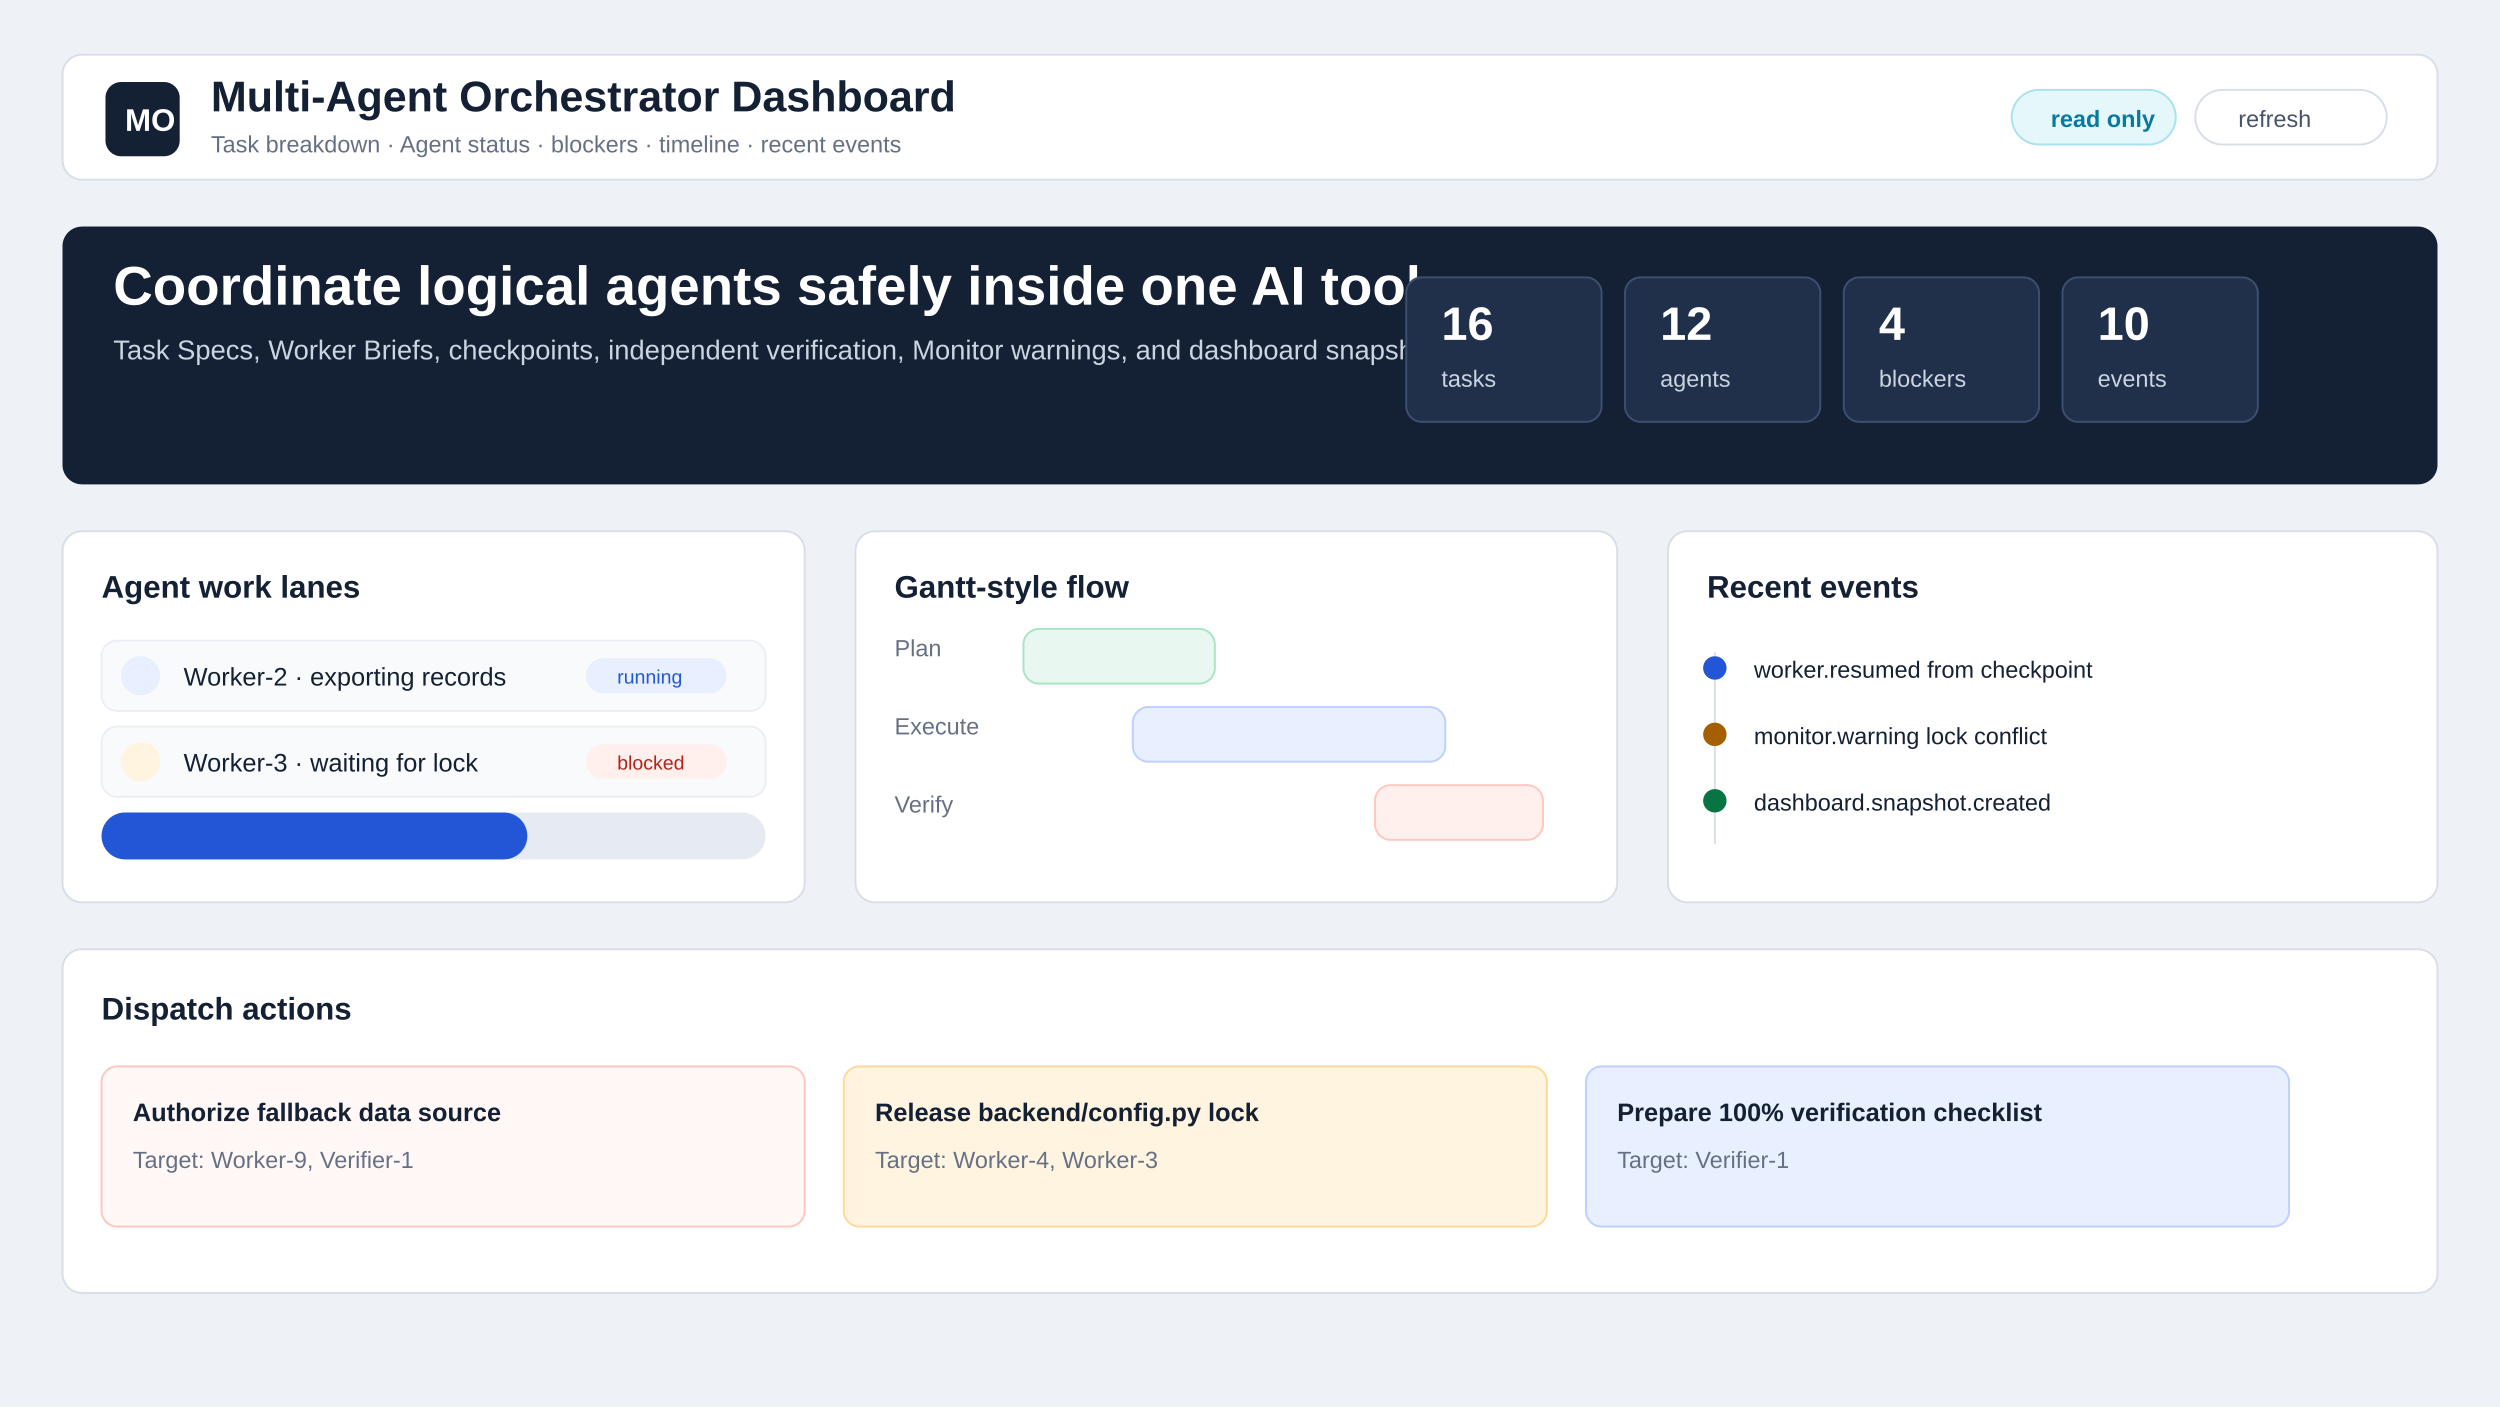
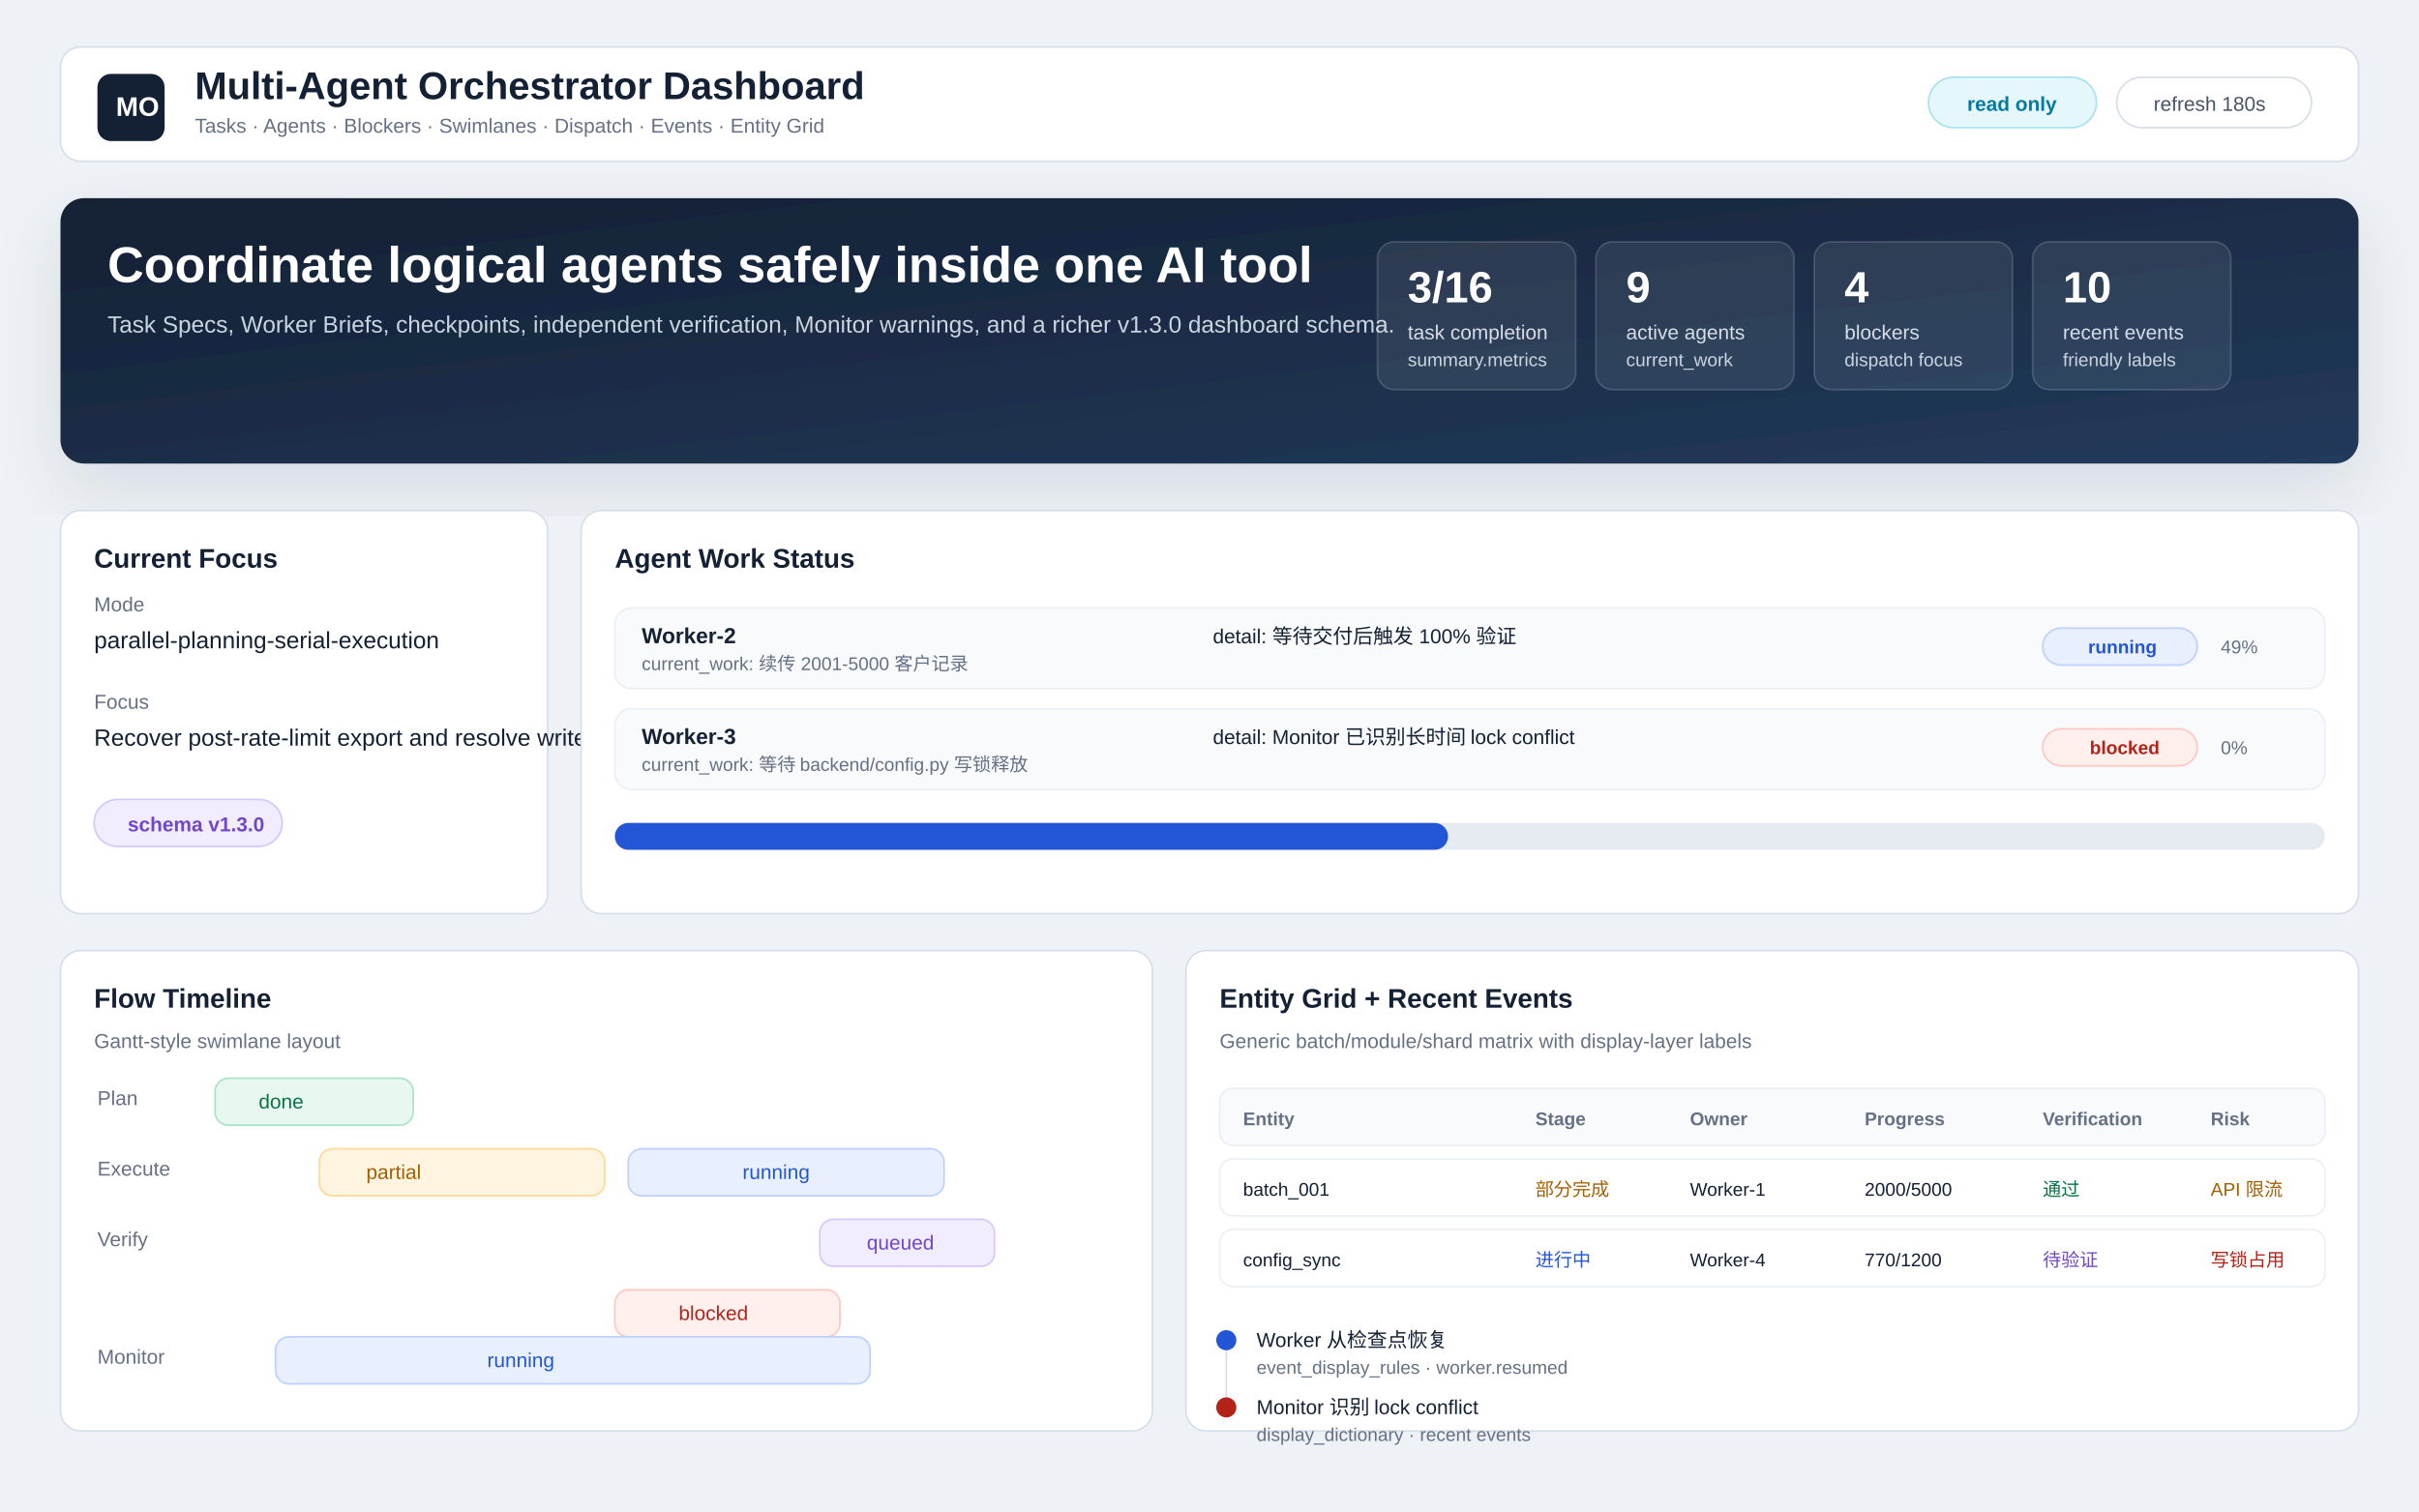
- <svg xmlns="http://www.w3.org/2000/svg" width="1280" height="720" viewBox="0 0 1280 720" role="img" aria-label="Multi-Agent Orchestrator dashboard preview">
-   <rect width="1280" height="720" fill="#eef2f6" />
-   <rect x="32" y="28" width="1216" height="64" rx="10" fill="#ffffff" stroke="#d8dee8" />
-   <rect x="54" y="42" width="38" height="38" rx="8" fill="#142033" />
-   <text x="64" y="67" font-family="Segoe UI,Arial" font-size="16" font-weight="700" fill="#ffffff">MO</text>
-   <text x="108" y="57" font-family="Segoe UI,Arial" font-size="22" font-weight="700" fill="#142033">Multi-Agent Orchestrator Dashboard</text>
-   <text x="108" y="78" font-family="Segoe UI,Arial" font-size="12" fill="#667085">Task breakdown · Agent status · blockers · timeline · recent events</text>
-   <rect x="1030" y="46" width="84" height="28" rx="14" fill="#e5f7fb" stroke="#a8e2ee" />
-   <text x="1050" y="65" font-family="Segoe UI,Arial" font-size="12" font-weight="700" fill="#067a9f">read only</text>
-   <rect x="1124" y="46" width="98" height="28" rx="14" fill="#ffffff" stroke="#d8dee8" />
-   <text x="1146" y="65" font-family="Segoe UI,Arial" font-size="12" fill="#475467">refresh</text>
-   <rect x="32" y="116" width="1216" height="132" rx="10" fill="#142033" />
-   <text x="58" y="156" font-family="Segoe UI,Arial" font-size="28" font-weight="700" fill="#ffffff">Coordinate logical agents safely inside one AI tool</text>
-   <text x="58" y="184" font-family="Segoe UI,Arial" font-size="14" fill="#cbd5e1">Task Specs, Worker Briefs, checkpoints, independent verification, Monitor warnings, and dashboard snapshots.</text>
-   <g transform="translate(720 142)">
+ <svg xmlns="http://www.w3.org/2000/svg" width="1440" height="900" viewBox="0 0 1440 900" role="img" aria-label="Multi-Agent Orchestrator dashboard preview v1.3.0">
+   <defs>
+     <linearGradient id="hero" x1="0" x2="1" y1="0" y2="1">
+       <stop offset="0%" stop-color="#142033" />
+       <stop offset="100%" stop-color="#223a5b" />
+     </linearGradient>
+     <filter id="shadow" x="-20%" y="-20%" width="140%" height="140%">
+       <feDropShadow dx="0" dy="16" stdDeviation="20" flood-color="#142033" flood-opacity="0.10" />
+     </filter>
+   </defs>
+   <rect width="1440" height="900" fill="#eef2f6" />
+   <rect x="36" y="28" width="1368" height="68" rx="12" fill="#ffffff" stroke="#d8dee8" />
+   <rect x="58" y="44" width="40" height="40" rx="8" fill="#142033" />
+   <text x="69" y="69" font-family="Segoe UI,Arial" font-size="16" font-weight="700" fill="#ffffff">MO</text>
+   <text x="116" y="59" font-family="Segoe UI,Arial" font-size="23" font-weight="700" fill="#142033">Multi-Agent Orchestrator Dashboard</text>
+   <text x="116" y="79" font-family="Segoe UI,Arial" font-size="12" fill="#667085">Tasks · Agents · Blockers · Swimlanes · Dispatch · Events · Entity Grid</text>
+   <rect x="1148" y="46" width="100" height="30" rx="15" fill="#e5f7fb" stroke="#a8e2ee" />
+   <text x="1171" y="66" font-family="Segoe UI,Arial" font-size="12" font-weight="700" fill="#067a9f">read only</text>
+   <rect x="1260" y="46" width="116" height="30" rx="15" fill="#ffffff" stroke="#d8dee8" />
+   <text x="1282" y="66" font-family="Segoe UI,Arial" font-size="12" fill="#475467">refresh 180s</text>
+   <rect x="36" y="118" width="1368" height="158" rx="14" fill="url(#hero)" filter="url(#shadow)" />
+   <text x="64" y="168" font-family="Segoe UI,Arial" font-size="30" font-weight="700" fill="#ffffff">Coordinate logical agents safely inside one AI tool</text>
+   <text x="64" y="198" font-family="Segoe UI,Arial" font-size="14" fill="#cbd5e1">Task Specs, Worker Briefs, checkpoints, independent verification, Monitor warnings, and a richer v1.3.0 dashboard schema.</text>
+   <g transform="translate(820 144)">
    <g>
-       <rect width="100" height="74" rx="8" fill="#20304a" stroke="#3c4f70" />
-       <text x="18" y="32" font-size="24" font-weight="700" fill="#fff" font-family="Segoe UI,Arial">16</text>
-       <text x="18" y="56" font-size="12" fill="#cbd5e1" font-family="Segoe UI,Arial">tasks</text>
+       <rect width="118" height="88" rx="10" fill="rgba(255,255,255,0.08)" stroke="rgba(255,255,255,0.16)" />
+       <text x="18" y="36" font-size="26" font-weight="700" fill="#ffffff" font-family="Segoe UI,Arial">3/16</text>
+       <text x="18" y="58" font-size="12" fill="#d7deea" font-family="Segoe UI,Arial">task completion</text>
+       <text x="18" y="74" font-size="11" fill="#cbd5e1" font-family="Segoe UI,Arial">summary.metrics</text>
    </g>
-     <g transform="translate(112 0)">
-       <rect width="100" height="74" rx="8" fill="#20304a" stroke="#3c4f70" />
-       <text x="18" y="32" font-size="24" font-weight="700" fill="#fff" font-family="Segoe UI,Arial">12</text>
-       <text x="18" y="56" font-size="12" fill="#cbd5e1" font-family="Segoe UI,Arial">agents</text>
+     <g transform="translate(130 0)">
+       <rect width="118" height="88" rx="10" fill="rgba(255,255,255,0.08)" stroke="rgba(255,255,255,0.16)" />
+       <text x="18" y="36" font-size="26" font-weight="700" fill="#ffffff" font-family="Segoe UI,Arial">9</text>
+       <text x="18" y="58" font-size="12" fill="#d7deea" font-family="Segoe UI,Arial">active agents</text>
+       <text x="18" y="74" font-size="11" fill="#cbd5e1" font-family="Segoe UI,Arial">current_work</text>
    </g>
-     <g transform="translate(224 0)">
-       <rect width="100" height="74" rx="8" fill="#20304a" stroke="#3c4f70" />
-       <text x="18" y="32" font-size="24" font-weight="700" fill="#fff" font-family="Segoe UI,Arial">4</text>
-       <text x="18" y="56" font-size="12" fill="#cbd5e1" font-family="Segoe UI,Arial">blockers</text>
+     <g transform="translate(260 0)">
+       <rect width="118" height="88" rx="10" fill="rgba(255,255,255,0.08)" stroke="rgba(255,255,255,0.16)" />
+       <text x="18" y="36" font-size="26" font-weight="700" fill="#ffffff" font-family="Segoe UI,Arial">4</text>
+       <text x="18" y="58" font-size="12" fill="#d7deea" font-family="Segoe UI,Arial">blockers</text>
+       <text x="18" y="74" font-size="11" fill="#cbd5e1" font-family="Segoe UI,Arial">dispatch focus</text>
    </g>
-     <g transform="translate(336 0)">
-       <rect width="100" height="74" rx="8" fill="#20304a" stroke="#3c4f70" />
-       <text x="18" y="32" font-size="24" font-weight="700" fill="#fff" font-family="Segoe UI,Arial">10</text>
-       <text x="18" y="56" font-size="12" fill="#cbd5e1" font-family="Segoe UI,Arial">events</text>
+     <g transform="translate(390 0)">
+       <rect width="118" height="88" rx="10" fill="rgba(255,255,255,0.08)" stroke="rgba(255,255,255,0.16)" />
+       <text x="18" y="36" font-size="26" font-weight="700" fill="#ffffff" font-family="Segoe UI,Arial">10</text>
+       <text x="18" y="58" font-size="12" fill="#d7deea" font-family="Segoe UI,Arial">recent events</text>
+       <text x="18" y="74" font-size="11" fill="#cbd5e1" font-family="Segoe UI,Arial">friendly labels</text>
    </g>
  </g>
-   <g transform="translate(32 272)">
-     <rect width="380" height="190" rx="10" fill="#ffffff" stroke="#d8dee8" />
-     <text x="20" y="34" font-family="Segoe UI,Arial" font-size="16" font-weight="700" fill="#142033">Agent work lanes</text>
-     <g transform="translate(20 56)">
-       <rect width="340" height="36" rx="8" fill="#f8fafc" stroke="#ebeff4" />
-       <circle cx="20" cy="18" r="10" fill="#e8efff" />
-       <text x="42" y="23" font-size="13" font-family="Segoe UI,Arial" fill="#142033">Worker-2 · exporting records</text>
-       <rect x="248" y="9" width="72" height="18" rx="9" fill="#e8efff" />
-       <text x="264" y="22" font-size="10" fill="#2356d6" font-family="Segoe UI,Arial">running</text>
+   <g transform="translate(36 304)">
+     <rect width="290" height="240" rx="12" fill="#ffffff" stroke="#d8dee8" />
+     <text x="20" y="34" font-family="Segoe UI,Arial" font-size="16" font-weight="700" fill="#142033">Current Focus</text>
+     <text x="20" y="60" font-family="Segoe UI,Arial" font-size="12" fill="#667085">Mode</text>
+     <text x="20" y="82" font-family="Segoe UI,Arial" font-size="14" fill="#142033">parallel-planning-serial-execution</text>
+     <text x="20" y="118" font-family="Segoe UI,Arial" font-size="12" fill="#667085">Focus</text>
+     <text x="20" y="140" font-family="Segoe UI,Arial" font-size="14" fill="#142033">Recover post-rate-limit export and resolve write lock conflict</text>
+     <rect x="20" y="172" width="112" height="28" rx="14" fill="#f2ecff" stroke="#d6c7ff" />
+     <text x="40" y="191" font-family="Segoe UI,Arial" font-size="12" font-weight="700" fill="#7047c6">schema v1.3.0</text>
+   </g>
+   <g transform="translate(346 304)">
+     <rect width="1058" height="240" rx="12" fill="#ffffff" stroke="#d8dee8" />
+     <text x="20" y="34" font-family="Segoe UI,Arial" font-size="16" font-weight="700" fill="#142033">Agent Work Status</text>
+     <g transform="translate(20 58)">
+       <rect width="1018" height="48" rx="10" fill="#f8fafc" stroke="#ebeff4" />
+       <text x="16" y="21" font-family="Segoe UI,Arial" font-size="13" font-weight="700" fill="#142033">Worker-2</text>
+       <text x="16" y="37" font-family="Segoe UI,Arial" font-size="11" fill="#667085">current_work: 续传 2001-5000 客户记录</text>
+       <text x="356" y="21" font-family="Segoe UI,Arial" font-size="12" fill="#142033">detail: 等待交付后触发 100% 验证</text>
+       <rect x="850" y="12" width="92" height="22" rx="11" fill="#e8efff" stroke="#bdd0ff" />
+       <text x="877" y="27" font-family="Segoe UI,Arial" font-size="11" font-weight="700" fill="#2356d6">running</text>
+       <text x="956" y="27" font-family="Segoe UI,Arial" font-size="11" fill="#667085">49%</text>
    </g>
-     <g transform="translate(20 100)">
-       <rect width="340" height="36" rx="8" fill="#f8fafc" stroke="#ebeff4" />
-       <circle cx="20" cy="18" r="10" fill="#fff4df" />
-       <text x="42" y="23" font-size="13" font-family="Segoe UI,Arial" fill="#142033">Worker-3 · waiting for lock</text>
-       <rect x="248" y="9" width="72" height="18" rx="9" fill="#fff0ee" />
-       <text x="264" y="22" font-size="10" fill="#b42318" font-family="Segoe UI,Arial">blocked</text>
+     <g transform="translate(20 118)">
+       <rect width="1018" height="48" rx="10" fill="#f8fafc" stroke="#ebeff4" />
+       <text x="16" y="21" font-family="Segoe UI,Arial" font-size="13" font-weight="700" fill="#142033">Worker-3</text>
+       <text x="16" y="37" font-family="Segoe UI,Arial" font-size="11" fill="#667085">current_work: 等待 backend/config.py 写锁释放</text>
+       <text x="356" y="21" font-family="Segoe UI,Arial" font-size="12" fill="#142033">detail: Monitor 已识别长时间 lock conflict</text>
+       <rect x="850" y="12" width="92" height="22" rx="11" fill="#fff0ee" stroke="#ffc7c0" />
+       <text x="878" y="27" font-family="Segoe UI,Arial" font-size="11" font-weight="700" fill="#b42318">blocked</text>
+       <text x="956" y="27" font-family="Segoe UI,Arial" font-size="11" fill="#667085">0%</text>
    </g>
-     <g transform="translate(20 144)">
-       <rect width="340" height="24" rx="12" fill="#e6ebf2" />
-       <rect width="218" height="24" rx="12" fill="#2356d6" />
+     <g transform="translate(20 186)">
+       <rect width="1018" height="16" rx="8" fill="#e6ebf2" />
+       <rect width="496" height="16" rx="8" fill="#2356d6" />
    </g>
  </g>
-   <g transform="translate(438 272)">
-     <rect width="390" height="190" rx="10" fill="#ffffff" stroke="#d8dee8" />
-     <text x="20" y="34" font-family="Segoe UI,Arial" font-size="16" font-weight="700" fill="#142033">Gantt-style flow</text>
-     <text x="20" y="64" font-size="12" fill="#667085" font-family="Segoe UI,Arial">Plan</text>
-     <rect x="86" y="50" width="98" height="28" rx="8" fill="#e8f7ef" stroke="#a9e4c5" />
-     <text x="20" y="104" font-size="12" fill="#667085" font-family="Segoe UI,Arial">Execute</text>
-     <rect x="142" y="90" width="160" height="28" rx="8" fill="#e8efff" stroke="#bdd0ff" />
-     <text x="20" y="144" font-size="12" fill="#667085" font-family="Segoe UI,Arial">Verify</text>
-     <rect x="266" y="130" width="86" height="28" rx="8" fill="#fff0ee" stroke="#ffc7c0" />
+   <g transform="translate(36 566)">
+     <rect width="650" height="286" rx="12" fill="#ffffff" stroke="#d8dee8" />
+     <text x="20" y="34" font-family="Segoe UI,Arial" font-size="16" font-weight="700" fill="#142033">Flow Timeline</text>
+     <text x="20" y="58" font-family="Segoe UI,Arial" font-size="12" fill="#667085">Gantt-style swimlane layout</text>
+     <text x="22" y="92" font-family="Segoe UI,Arial" font-size="12" fill="#667085">Plan</text>
+     <rect x="92" y="76" width="118" height="28" rx="8" fill="#e8f7ef" stroke="#a9e4c5" />
+     <text x="118" y="94" font-family="Segoe UI,Arial" font-size="12" fill="#087443">done</text>
+     <text x="22" y="134" font-family="Segoe UI,Arial" font-size="12" fill="#667085">Execute</text>
+     <rect x="154" y="118" width="170" height="28" rx="8" fill="#fff4df" stroke="#ffd999" />
+     <text x="182" y="136" font-family="Segoe UI,Arial" font-size="12" fill="#a65f00">partial</text>
+     <rect x="338" y="118" width="188" height="28" rx="8" fill="#e8efff" stroke="#bdd0ff" />
+     <text x="406" y="136" font-family="Segoe UI,Arial" font-size="12" fill="#2356d6">running</text>
+     <text x="22" y="176" font-family="Segoe UI,Arial" font-size="12" fill="#667085">Verify</text>
+     <rect x="452" y="160" width="104" height="28" rx="8" fill="#f2ecff" stroke="#d6c7ff" />
+     <text x="480" y="178" font-family="Segoe UI,Arial" font-size="12" fill="#7047c6">queued</text>
+     <rect x="330" y="202" width="134" height="28" rx="8" fill="#fff0ee" stroke="#ffc7c0" />
+     <text x="368" y="220" font-family="Segoe UI,Arial" font-size="12" fill="#b42318">blocked</text>
+     <text x="22" y="246" font-family="Segoe UI,Arial" font-size="12" fill="#667085">Monitor</text>
+     <rect x="128" y="230" width="354" height="28" rx="8" fill="#e8efff" stroke="#bdd0ff" />
+     <text x="254" y="248" font-family="Segoe UI,Arial" font-size="12" fill="#2356d6">running</text>
  </g>
-   <g transform="translate(854 272)">
-     <rect width="394" height="190" rx="10" fill="#ffffff" stroke="#d8dee8" />
-     <text x="20" y="34" font-family="Segoe UI,Arial" font-size="16" font-weight="700" fill="#142033">Recent events</text>
-     <line x1="24" y1="62" x2="24" y2="160" stroke="#d8dee8" />
-     <circle cx="24" cy="70" r="6" fill="#2356d6" />
-     <text x="44" y="75" font-size="12" fill="#142033" font-family="Segoe UI,Arial">worker.resumed from checkpoint</text>
-     <circle cx="24" cy="104" r="6" fill="#a65f00" />
-     <text x="44" y="109" font-size="12" fill="#142033" font-family="Segoe UI,Arial">monitor.warning lock conflict</text>
-     <circle cx="24" cy="138" r="6" fill="#087443" />
-     <text x="44" y="143" font-size="12" fill="#142033" font-family="Segoe UI,Arial">dashboard.snapshot.created</text>
-   </g>
-   <g transform="translate(32 486)">
-     <rect width="1216" height="176" rx="10" fill="#ffffff" stroke="#d8dee8" />
-     <text x="20" y="36" font-family="Segoe UI,Arial" font-size="16" font-weight="700" fill="#142033">Dispatch actions</text>
-     <g transform="translate(20 60)">
-       <rect width="360" height="82" rx="8" fill="#fff8f7" stroke="#ffc7c0" />
-       <text x="16" y="28" font-size="13" font-weight="700" fill="#142033" font-family="Segoe UI,Arial">Authorize fallback data source</text>
-       <text x="16" y="52" font-size="12" fill="#667085" font-family="Segoe UI,Arial">Target: Worker-9, Verifier-1</text>
+   <g transform="translate(706 566)">
+     <rect width="698" height="286" rx="12" fill="#ffffff" stroke="#d8dee8" />
+     <text x="20" y="34" font-family="Segoe UI,Arial" font-size="16" font-weight="700" fill="#142033">Entity Grid + Recent Events</text>
+     <text x="20" y="58" font-family="Segoe UI,Arial" font-size="12" fill="#667085">Generic batch/module/shard matrix with display-layer labels</text>
+     <g transform="translate(20 82)">
+       <rect width="658" height="34" rx="8" fill="#f8fafc" stroke="#ebeff4" />
+       <text x="14" y="22" font-family="Segoe UI,Arial" font-size="11" font-weight="700" fill="#667085">Entity</text>
+       <text x="188" y="22" font-family="Segoe UI,Arial" font-size="11" font-weight="700" fill="#667085">Stage</text>
+       <text x="280" y="22" font-family="Segoe UI,Arial" font-size="11" font-weight="700" fill="#667085">Owner</text>
+       <text x="384" y="22" font-family="Segoe UI,Arial" font-size="11" font-weight="700" fill="#667085">Progress</text>
+       <text x="490" y="22" font-family="Segoe UI,Arial" font-size="11" font-weight="700" fill="#667085">Verification</text>
+       <text x="590" y="22" font-family="Segoe UI,Arial" font-size="11" font-weight="700" fill="#667085">Risk</text>
    </g>
-     <g transform="translate(400 60)">
-       <rect width="360" height="82" rx="8" fill="#fff4df" stroke="#ffd999" />
-       <text x="16" y="28" font-size="13" font-weight="700" fill="#142033" font-family="Segoe UI,Arial">Release backend/config.py lock</text>
-       <text x="16" y="52" font-size="12" fill="#667085" font-family="Segoe UI,Arial">Target: Worker-4, Worker-3</text>
+     <g transform="translate(20 124)">
+       <rect width="658" height="34" rx="8" fill="#ffffff" stroke="#ebeff4" />
+       <text x="14" y="22" font-family="Segoe UI,Arial" font-size="11" fill="#142033">batch_001</text>
+       <text x="188" y="22" font-family="Segoe UI,Arial" font-size="11" fill="#a65f00">部分完成</text>
+       <text x="280" y="22" font-family="Segoe UI,Arial" font-size="11" fill="#142033">Worker-1</text>
+       <text x="384" y="22" font-family="Segoe UI,Arial" font-size="11" fill="#142033">2000/5000</text>
+       <text x="490" y="22" font-family="Segoe UI,Arial" font-size="11" fill="#087443">通过</text>
+       <text x="590" y="22" font-family="Segoe UI,Arial" font-size="11" fill="#a65f00">API 限流</text>
    </g>
-     <g transform="translate(780 60)">
-       <rect width="360" height="82" rx="8" fill="#e8efff" stroke="#bdd0ff" />
-       <text x="16" y="28" font-size="13" font-weight="700" fill="#142033" font-family="Segoe UI,Arial">Prepare 100% verification checklist</text>
-       <text x="16" y="52" font-size="12" fill="#667085" font-family="Segoe UI,Arial">Target: Verifier-1</text>
+     <g transform="translate(20 166)">
+       <rect width="658" height="34" rx="8" fill="#ffffff" stroke="#ebeff4" />
+       <text x="14" y="22" font-family="Segoe UI,Arial" font-size="11" fill="#142033">config_sync</text>
+       <text x="188" y="22" font-family="Segoe UI,Arial" font-size="11" fill="#2356d6">进行中</text>
+       <text x="280" y="22" font-family="Segoe UI,Arial" font-size="11" fill="#142033">Worker-4</text>
+       <text x="384" y="22" font-family="Segoe UI,Arial" font-size="11" fill="#142033">770/1200</text>
+       <text x="490" y="22" font-family="Segoe UI,Arial" font-size="11" fill="#7047c6">待验证</text>
+       <text x="590" y="22" font-family="Segoe UI,Arial" font-size="11" fill="#b42318">写锁占用</text>
    </g>
+     <line x1="24" y1="226" x2="24" y2="266" stroke="#d8dee8" />
+     <circle cx="24" cy="232" r="6" fill="#2356d6" />
+     <text x="42" y="236" font-family="Segoe UI,Arial" font-size="12" fill="#142033">Worker 从检查点恢复</text>
+     <text x="42" y="252" font-family="Segoe UI,Arial" font-size="11" fill="#667085">event_display_rules · worker.resumed</text>
+     <circle cx="24" cy="272" r="6" fill="#b42318" />
+     <text x="42" y="276" font-family="Segoe UI,Arial" font-size="12" fill="#142033">Monitor 识别 lock conflict</text>
+     <text x="42" y="292" font-family="Segoe UI,Arial" font-size="11" fill="#667085">display_dictionary · recent events</text>
  </g>
</svg>
